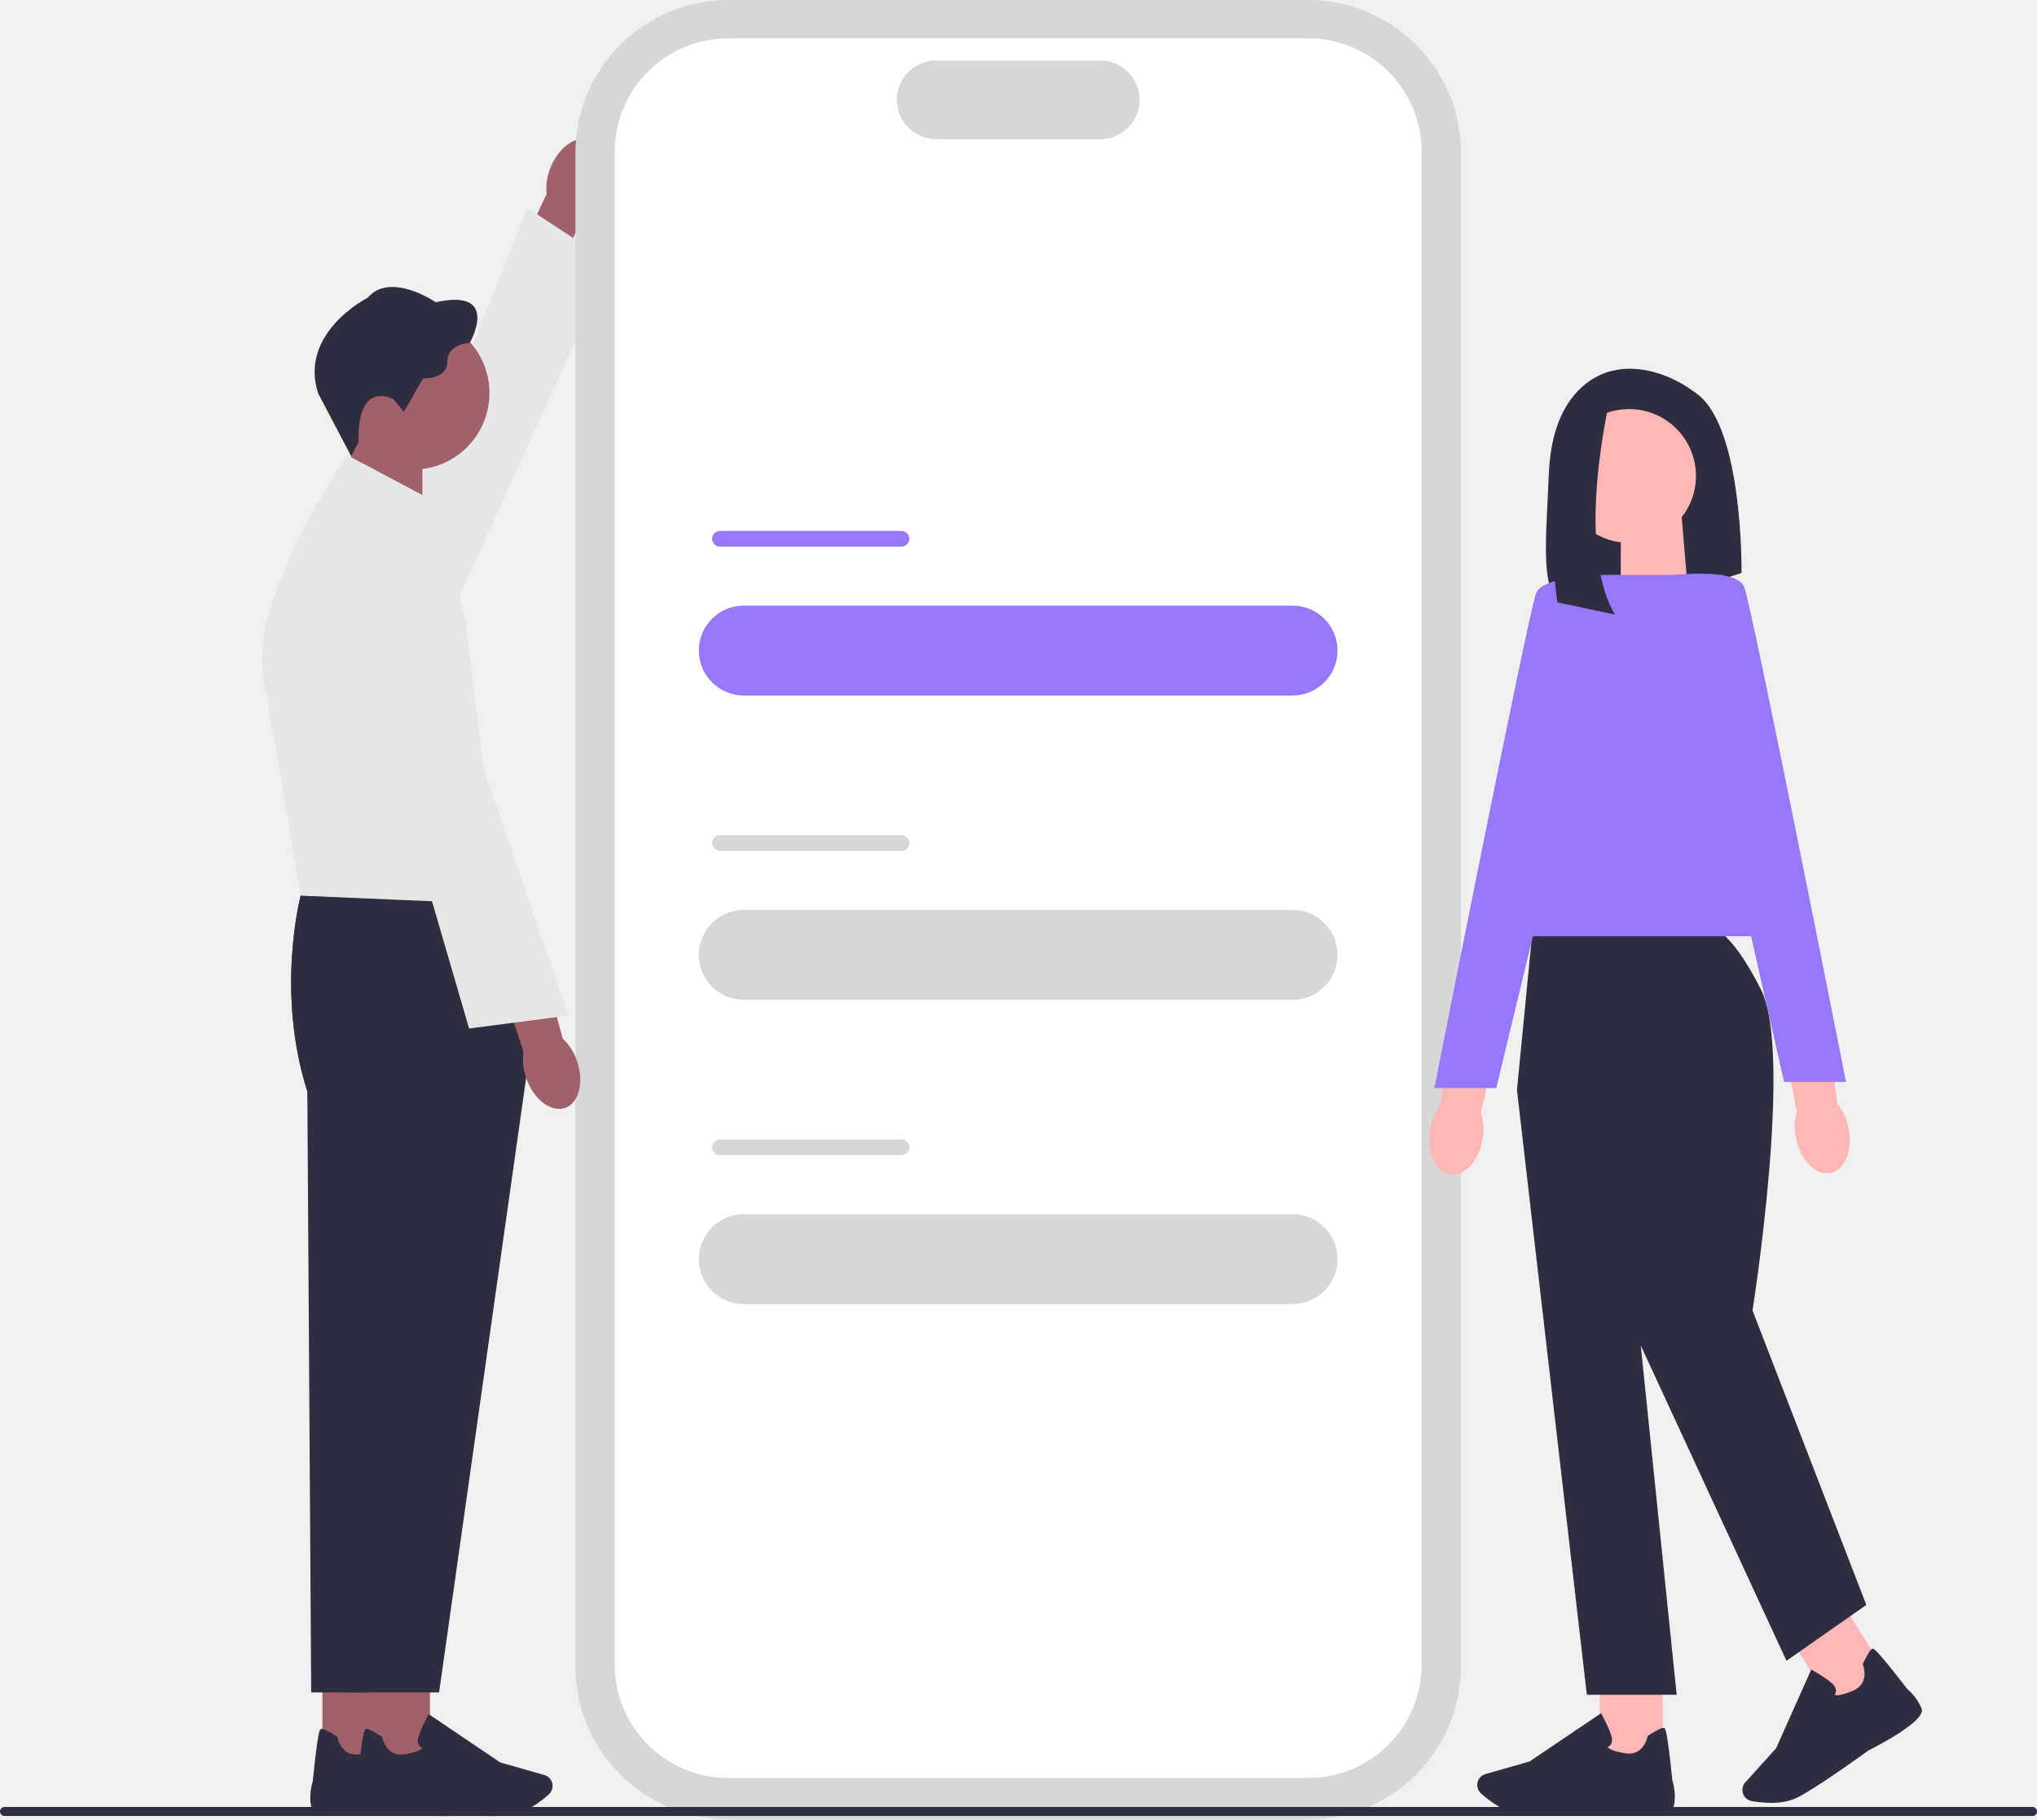
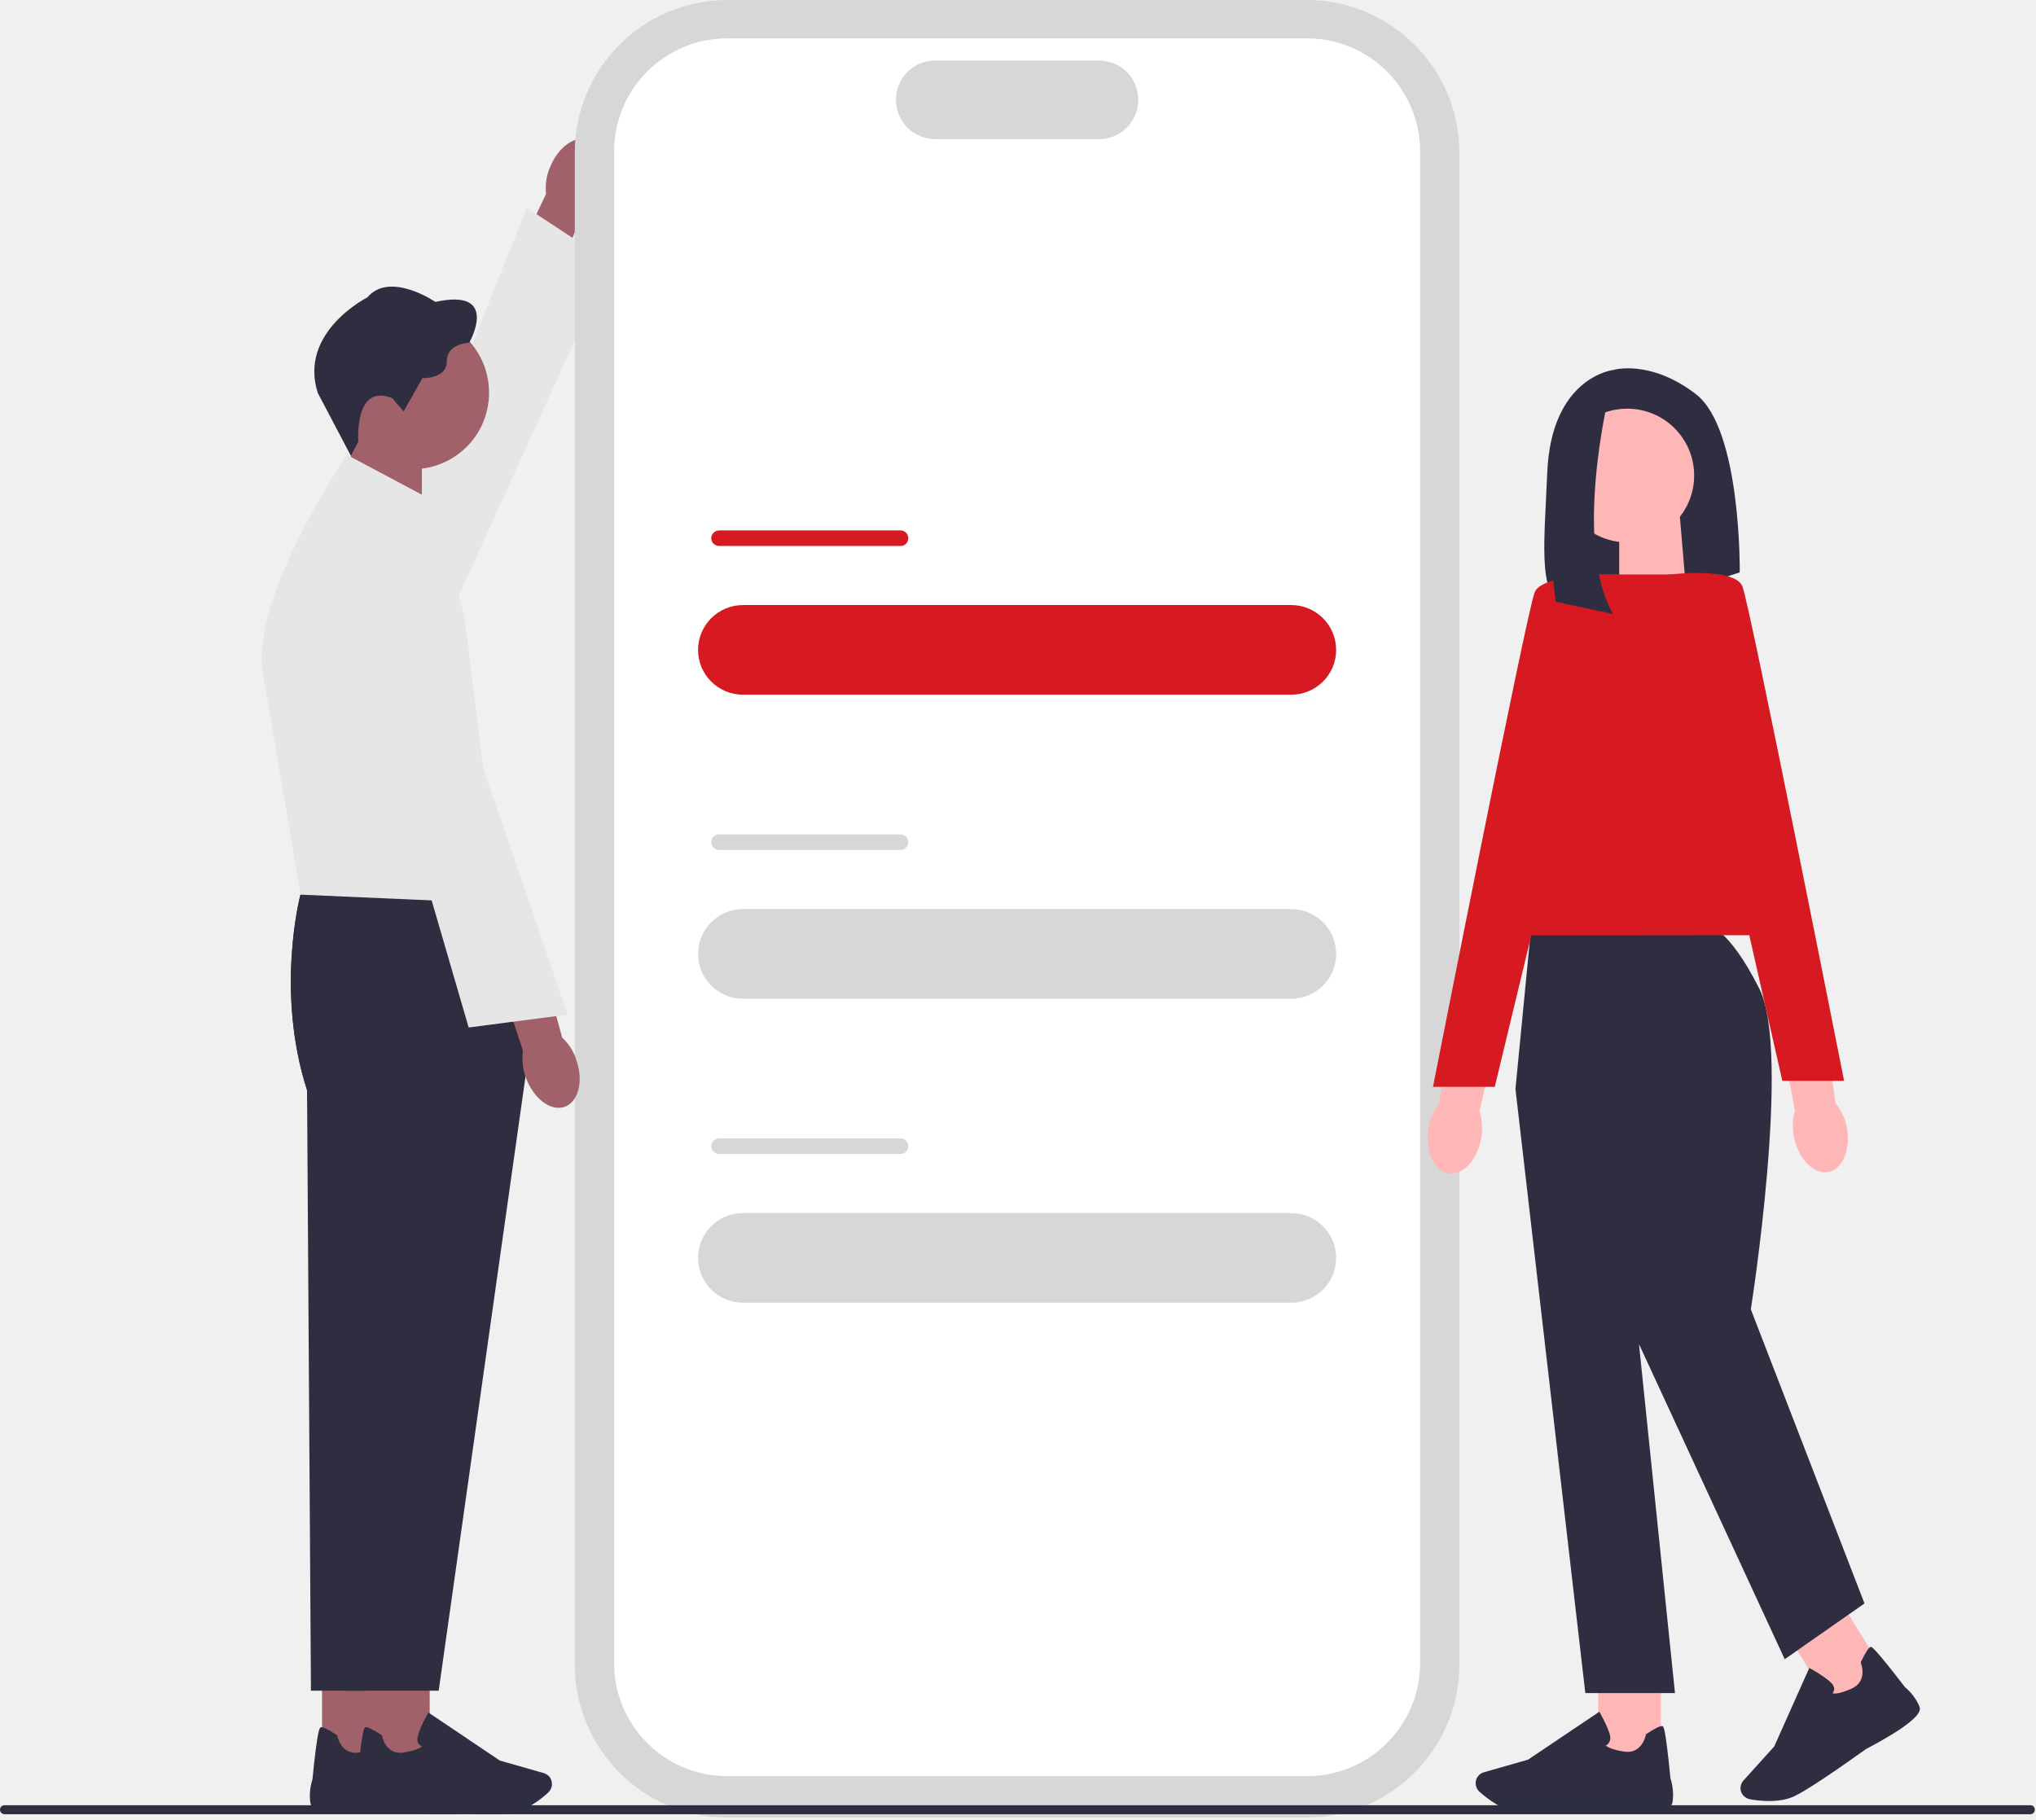
- <svg xmlns="http://www.w3.org/2000/svg" width="678.62" height="606.19" viewBox="0 0 678.62 606.19">
-   <path id="uuid-fb20b2b5-bc5b-4117-a1ee-c5d1a8aa62bd-496" d="m183.39,55.89c2.75-6.95,8.68-11.07,13.24-9.21,4.56,1.86,6.03,9.01,3.28,15.96-1.06,2.79-2.79,5.27-5.06,7.23l-12.04,29.28-14.07-6.29,13.36-28.2c-.3-3.01.14-6.02,1.28-8.78,0,0,0,0,0,0Z" fill="#a0616a" stroke-width="0" />
-   <path d="m132.94,242.82s-20.19-9.78-18.79-16.8c1.4-7.03,61.55-156.74,61.55-156.74l27.85,18.3-70.61,155.25Z" fill="#e6e6e6" stroke-width="0" />
-   <path d="m435.76,606.19h-193.12c-28.09,0-50.94-22.85-50.94-50.94V50.94c0-28.09,22.85-50.94,50.94-50.94h193.12c28.09,0,50.94,22.85,50.94,50.94v504.31c0,28.09-22.85,50.94-50.94,50.94Z" fill="#d7d7d8" stroke-width="0" />
-   <path d="m435.9,592.4h-193.4c-20.79,0-37.71-16.92-37.71-37.71V50.51c0-20.79,16.92-37.71,37.71-37.71h193.4c20.79,0,37.71,16.92,37.71,37.71v504.18c0,20.79-16.92,37.71-37.71,37.71Z" fill="#fff" stroke-width="0" />
-   <path d="m366.55,46.36h-54.69c-7.22,0-13.09-5.87-13.09-13.09s5.87-13.09,13.09-13.09h54.69c7.22,0,13.09,5.87,13.09,13.09s-5.87,13.09-13.09,13.09Z" fill="#d7d7d8" stroke-width="0" />
-   <rect x="232.82" y="201.79" width="212.77" height="29.95" rx="14.98" ry="14.98" fill="#9777fa" stroke-width="0" />
-   <rect x="237.24" y="176.9" width="65.71" height="5.22" rx="2.61" ry="2.61" fill="#9777fa" stroke-width="0" />
-   <rect x="232.82" y="303.18" width="212.77" height="29.95" rx="14.98" ry="14.98" fill="#d7d7d8" stroke-width="0" />
-   <rect x="237.24" y="278.28" width="65.71" height="5.22" rx="2.61" ry="2.61" fill="#d7d7d8" stroke-width="0" />
-   <rect x="232.82" y="404.56" width="212.77" height="29.95" rx="14.98" ry="14.98" fill="#d7d7d8" stroke-width="0" />
-   <rect x="237.24" y="379.67" width="65.71" height="5.22" rx="2.61" ry="2.61" fill="#d7d7d8" stroke-width="0" />
-   <path d="m537.95,123.4s-20.62,2.33-21.95,34.25c-1.11,26.6-3.37,41.43,7.45,46.98,3.87,1.98,8.42,2.16,12.55.8l44.18-14.53s.67-47.89-14.63-59.52c-15.3-11.64-27.6-7.98-27.6-7.98Z" fill="#2f2e41" stroke-width="0" />
-   <polygon points="562.31 196.78 539.95 204.13 539.95 171.95 560.23 171.95 562.31 196.78" fill="#ffb6b6" stroke-width="0" />
-   <path id="uuid-e639489a-d12b-4c23-97cb-2af79ea40b7d-497" d="m493.96,379.49c-1.21,7.37-6.13,12.66-10.98,11.81-4.85-.85-7.81-7.52-6.59-14.9.44-2.95,1.61-5.75,3.41-8.14l5.54-31.17,15.08,3.16-7.07,30.39c.93,2.88,1.14,5.91.61,8.85,0,0,0,0,0,0Z" fill="#ffb6b6" stroke-width="0" />
-   <path id="uuid-56df27a3-bbb6-4bd2-b7f5-888148e3fe66-498" d="m615.85,375.91c1.49,7.32-1.24,14.01-6.08,14.94-4.84.93-9.97-4.26-11.45-11.58-.63-2.92-.53-5.94.29-8.82l-5.89-31.11,15.22-2.41,4.19,30.92c1.89,2.36,3.16,5.12,3.72,8.06,0,0,0,0,0,0Z" fill="#ffb6b6" stroke-width="0" />
-   <rect x="532.96" y="557.07" width="20.94" height="29.71" fill="#ffb6b6" stroke-width="0" />
-   <path d="m512.57,604.77c-2.2,0-4.16-.05-5.64-.19-5.56-.51-10.87-4.62-13.54-7.02-1.2-1.08-1.58-2.8-.96-4.28h0c.45-1.06,1.34-1.86,2.45-2.17l14.7-4.2,23.8-16.06.27.48c.1.18,2.44,4.39,3.22,7.23.3,1.08.22,1.98-.23,2.68-.31.48-.75.76-1.1.92.43.45,1.78,1.37,5.94,2.03,6.07.96,7.35-5.33,7.4-5.59l.04-.21.18-.12c2.89-1.86,4.67-2.71,5.28-2.53.38.11,1.02.31,2.75,17.44.17.54,1.38,4.48.56,8.25-.89,4.1-18.81,2.69-22.4,2.37-.1.01-13.52.97-22.71.97Z" fill="#2f2e41" stroke-width="0" />
-   <rect x="602.03" y="537.03" width="20.94" height="29.71" transform="translate(-199.26 407.72) rotate(-31.95)" fill="#ffb6b6" stroke-width="0" />
-   <path d="m589.93,600.7c-2.46,0-4.72-.3-6.33-.58-1.58-.28-2.82-1.54-3.08-3.12h0c-.18-1.14.15-2.29.93-3.14l10.25-11.34,11.7-26.22.48.26c.18.1,4.39,2.43,6.56,4.43.83.76,1.24,1.57,1.22,2.4-.01.58-.23,1.04-.45,1.37.6.16,2.23.22,6.11-1.42,5.66-2.39,3.42-8.41,3.32-8.66l-.08-.2.09-.19c1.47-3.11,2.52-4.77,3.14-4.94.39-.11,1.03-.28,11.56,13.35.43.36,3.54,3.07,4.84,6.7,1.41,3.95-14.54,12.24-17.75,13.86-.1.08-16.79,12.21-23.65,15.66-2.72,1.37-5.94,1.79-8.87,1.79Z" fill="#2f2e41" stroke-width="0" />
-   <path d="m569.32,308.62h-58.63l-5.32,54.54,23.28,201.52h29.93l-11.97-116.39,48.55,105.08,26.6-18.62-37.91-98.1s13.54-85.46,2.9-106.75c-10.64-21.28-17.43-21.28-17.43-21.28Z" fill="#2f2e41" stroke-width="0" />
-   <polygon points="598.48 311.95 496.73 311.95 533.31 191.57 573.88 191.57 598.48 311.95" fill="#9777fa" stroke-width="0" />
-   <path d="m539.71,191.59s-25.27-.67-27.93,5.99c-2.66,6.65-33.92,164.94-33.92,164.94h20.62l41.24-170.93Z" fill="#9777fa" stroke-width="0" />
-   <path d="m556.15,191.73s22.26-2.82,24.92,3.83c2.66,6.65,33.92,164.94,33.92,164.94h-20.62s-38.22-168.77-38.22-168.77Z" fill="#9777fa" stroke-width="0" />
-   <circle cx="542.72" cy="158.58" r="22.28" fill="#ffb6b6" stroke-width="0" />
-   <path d="m536.62,131.71s-12.26,49.79,1.37,73.06l-19.2-4.08s-7.44-54.49,7.52-64.4l10.31-4.59Z" fill="#2f2e41" stroke-width="0" />
-   <path d="m678.62,603.58c0,.83-.67,1.5-1.5,1.5H1.5c-.83,0-1.5-.67-1.5-1.5s.67-1.5,1.5-1.5h675.62c.83,0,1.5.67,1.5,1.5Z" fill="#2e2e41" stroke-width="0" />
-   <polygon points="115.1 174.73 140.71 183.15 140.71 146.28 117.47 146.28 115.1 174.73" fill="#a0616a" stroke-width="0" />
-   <circle cx="137.54" cy="130.96" r="25.52" fill="#a0616a" stroke-width="0" />
-   <path d="m131.04,132.96l3.52,4.27,6.36-11.14s8.12.42,8.12-5.61,7.45-6.2,7.45-6.2c0,0,10.55-18.42-11.3-13.57,0,0-15.16-10.38-22.69-1.51,0,0-23.11,11.64-16.5,31.9l10.99,20.89,2.49-4.73s-1.51-19.85,11.56-14.32Z" fill="#2f2e41" stroke-width="0" />
-   <rect x="107.42" y="557.4" width="20.94" height="29.71" transform="translate(235.77 1144.5) rotate(-180)" fill="#a0616a" stroke-width="0" />
-   <path d="m126.04,604.12c-3.58.32-21.5,1.74-22.4-2.37-.82-3.77.39-7.71.56-8.25,1.72-17.14,2.36-17.33,2.75-17.44.61-.18,2.39.67,5.28,2.53l.18.12.04.21c.05.27,1.33,6.56,7.4,5.59,4.16-.66,5.51-1.58,5.94-2.03-.35-.16-.79-.44-1.1-.92-.45-.7-.53-1.6-.23-2.68.78-2.85,3.12-7.06,3.22-7.23l.27-.48,23.8,16.06,14.7,4.2c1.11.32,2,1.11,2.45,2.17h0c.62,1.48.24,3.2-.96,4.28-2.67,2.4-7.97,6.51-13.54,7.02-1.48.14-3.44.19-5.64.19-9.19,0-22.61-.95-22.71-.97Z" fill="#2f2e41" stroke-width="0" />
-   <path d="m155.1,301.25l-54.93-2.81s-8.42,31.92,2.22,65.18l1.28,200.29h31.04l29.26-206.61-8.87-56.05Z" fill="#2f2e41" stroke-width="0" />
-   <path d="m145.83,167.65l-30.15-16s-32.49,47.48-28,73.2c4.5,25.72,12.48,73.6,12.48,73.6l66.51,2.81-11.61-94.29-9.23-39.32Z" fill="#e6e6e6" stroke-width="0" />
-   <rect x="122.31" y="557.4" width="20.94" height="29.71" transform="translate(265.56 1144.5) rotate(-180)" fill="#a0616a" stroke-width="0" />
-   <path d="m140.94,604.12c-3.58.32-21.5,1.74-22.4-2.37-.82-3.77.39-7.71.56-8.25,1.72-17.14,2.36-17.33,2.75-17.44.61-.18,2.39.67,5.28,2.53l.18.12.04.21c.05.27,1.33,6.56,7.4,5.59,4.16-.66,5.51-1.58,5.94-2.03-.35-.16-.79-.44-1.1-.92-.45-.7-.53-1.6-.23-2.68.78-2.85,3.12-7.06,3.22-7.23l.27-.48,23.8,16.06,14.7,4.2c1.11.32,2,1.11,2.45,2.17h0c.62,1.48.24,3.2-.96,4.28-2.67,2.4-7.97,6.51-13.54,7.02-1.48.14-3.44.19-5.64.19-9.19,0-22.61-.95-22.71-.97Z" fill="#2f2e41" stroke-width="0" />
-   <path d="m166.67,301.25l-66.51-2.81s-8.42,31.92,2.22,65.18l12.86,200.29h31.04l29.26-206.61-8.87-56.05Z" fill="#2f2e41" stroke-width="0" />
-   <path id="uuid-e3777ca2-fb97-40f5-b301-a7df89d05aed-499" d="m192.22,353.55c2.45,7.06.64,14.05-4.03,15.62-4.67,1.56-10.44-2.89-12.89-9.96-1.02-2.81-1.32-5.82-.88-8.78l-9.97-30.05,14.76-4.41,8.27,30.09c2.19,2.09,3.82,4.66,4.75,7.49,0,0,0,0,0,0Z" fill="#a0616a" stroke-width="0" />
-   <path d="m108.54,178.95s21.68-5.76,25.21.48c3.52,6.24,55.57,158.96,55.57,158.96l-33.04,4.3-47.73-163.74Z" fill="#e6e6e6" stroke-width="0" />
+ <svg xmlns="http://www.w3.org/2000/svg" version="1.2" viewBox="0 0 679 607" width="679" height="607">
+   <style>.a{fill:#a0616a}.b{fill:#e6e6e6}.c{fill:#d7d7d8}.d{fill:#fff}.e{fill:#d71a21}.f{fill:#2f2e41}.g{fill:#ffb6b6}.h{fill:#2e2e41}</style>
+   <path class="a" d="m183.4 55.9c2.7-7 8.7-11.1 13.2-9.2 4.6 1.8 6.1 9 3.3 15.9-1.1 2.8-2.8 5.3-5.1 7.3l-12 29.3-14.1-6.3 13.4-28.2c-0.3-3.1 0.1-6.1 1.3-8.8z" />
+   <path class="b" d="m132.9 242.8c0 0-20.2-9.8-18.8-16.8 1.5-7 61.6-156.7 61.6-156.7l27.8 18.3c0 0-70.6 155.2-70.6 155.2z" />
+   <path class="c" d="m435.8 606.2h-193.2c-28.1 0-50.9-22.9-50.9-51v-504.3c0-28.1 22.8-50.9 50.9-50.9h193.2c28 0 50.9 22.8 50.9 50.9v504.3c0 28.1-22.9 51-50.9 51z" />
+   <path class="d" d="m435.9 592.4h-193.4c-20.8 0-37.7-16.9-37.7-37.7v-504.2c0-20.8 16.9-37.7 37.7-37.7h193.4c20.8 0 37.7 16.9 37.7 37.7v504.2c0 20.8-16.9 37.7-37.7 37.7z" />
+   <path class="c" d="m366.6 46.4h-54.7c-7.3 0-13.1-5.9-13.1-13.1 0-7.3 5.8-13.1 13.1-13.1h54.6c7.3 0 13.1 5.8 13.1 13.1 0 7.2-5.8 13.1-13.1 13.1z" />
+   <path class="e" d="m247.8 201.8h182.8c8.3 0 15 6.7 15 15 0 8.2-6.7 14.9-15 14.9h-182.8c-8.3 0-15-6.7-15-14.9 0-8.3 6.7-15 15-15z" />
+   <path class="e" d="m239.9 176.9h60.4c1.5 0 2.6 1.2 2.6 2.6 0 1.5-1.1 2.6-2.6 2.6h-60.4c-1.5 0-2.7-1.1-2.7-2.6 0-1.4 1.2-2.6 2.7-2.6z" />
+   <path class="c" d="m247.8 303.2h182.8c8.3 0 15 6.7 15 15 0 8.2-6.7 14.9-15 14.9h-182.8c-8.3 0-15-6.7-15-14.9 0-8.3 6.7-15 15-15z" />
+   <path class="c" d="m239.9 278.3h60.4c1.5 0 2.6 1.1 2.6 2.6 0 1.4-1.1 2.6-2.6 2.6h-60.4c-1.5 0-2.7-1.2-2.7-2.6 0-1.5 1.2-2.6 2.7-2.6z" />
+   <path class="c" d="m247.8 404.6h182.8c8.3 0 15 6.7 15 14.9 0 8.3-6.7 15-15 15h-182.8c-8.3 0-15-6.7-15-15 0-8.2 6.7-14.9 15-14.9z" />
+   <path class="c" d="m239.9 379.7h60.4c1.5 0 2.6 1.1 2.6 2.6 0 1.4-1.1 2.6-2.6 2.6h-60.4c-1.5 0-2.7-1.2-2.7-2.6 0-1.5 1.2-2.6 2.7-2.6z" />
+   <path class="f" d="m538 123.4c0 0-20.7 2.3-22 34.3-1.1 26.5-3.4 41.4 7.5 46.9 3.8 2 8.4 2.2 12.5 0.8l44.2-14.5c0 0 0.6-47.9-14.7-59.5-15.3-11.7-27.5-8-27.5-8z" />
+   <path class="g" d="m562.3 196.8l-22.3 7.3v-32.2h20.2l2.1 24.9z" />
+   <path class="g" d="m494 379.5c-1.3 7.4-6.2 12.7-11 11.8-4.9-0.9-7.8-7.5-6.6-14.9 0.4-2.9 1.6-5.7 3.4-8.1l5.5-31.2 15.1 3.2-7 30.3c0.9 2.9 1.1 6 0.6 8.9z" />
+   <path class="g" d="m615.9 375.9c1.4 7.3-1.3 14-6.1 15-4.9 0.9-10-4.3-11.5-11.6-0.6-2.9-0.5-6 0.3-8.8l-5.9-31.2 15.2-2.4 4.2 31c1.9 2.3 3.2 5.1 3.8 8z" />
+   <path class="g" d="m533 557.1h20.9v29.7h-20.9z" />
+   <path class="f" d="m512.6 604.8c-2.2 0-4.2-0.1-5.7-0.2-5.5-0.5-10.8-4.6-13.5-7-1.2-1.1-1.6-2.8-1-4.3 0.5-1.1 1.4-1.9 2.5-2.2l14.7-4.2 23.8-16 0.2 0.4c0.1 0.2 2.5 4.4 3.3 7.3q0.4 1.6-0.3 2.6c-0.3 0.5-0.7 0.8-1.1 1 0.5 0.4 1.8 1.3 6 2 6.1 1 7.3-5.3 7.4-5.6v-0.2l0.2-0.1q4.3-2.8 5.3-2.6c0.4 0.1 1 0.3 2.7 17.5 0.2 0.5 1.4 4.5 0.6 8.2-0.9 4.1-18.8 2.7-22.4 2.4-0.1 0-13.5 1-22.7 1z" />
+   <path class="g" d="m595.8 544.8l17.7-11.1 15.7 25.2-17.7 11.1z" />
+   <path class="f" d="m589.9 600.7c-2.4 0-4.7-0.3-6.3-0.6-1.6-0.3-2.8-1.5-3.1-3.1-0.2-1.1 0.2-2.3 0.9-3.1l10.3-11.4 11.7-26.2 0.5 0.3c0.2 0.1 4.4 2.4 6.5 4.4q1.3 1.1 1.3 2.4c-0.1 0.6-0.3 1-0.5 1.4 0.6 0.1 2.2 0.2 6.1-1.5 5.7-2.4 3.4-8.4 3.3-8.6v-0.2-0.2q2.3-4.7 3.2-5c0.4-0.1 1-0.2 11.5 13.4 0.5 0.4 3.6 3.1 4.9 6.7 1.4 3.9-14.6 12.2-17.8 13.9-0.1 0-16.8 12.2-23.6 15.6-2.7 1.4-6 1.8-8.9 1.8z" />
+   <path class="f" d="m569.3 308.6h-58.6l-5.3 54.6 23.3 201.5h29.9l-12-116.4 48.6 105.1 26.6-18.6-37.9-98.1c0 0 13.5-85.5 2.9-106.8-10.7-21.3-17.5-21.3-17.5-21.3z" />
+   <path class="e" d="m598.5 311.9l-101.8 0.1 36.6-120.4h40.6l24.6 120.4z" />
+   <path class="e" d="m539.7 191.6c0 0-25.3-0.7-27.9 6-2.7 6.6-33.9 164.9-33.9 164.9h20.6c0 0 41.2-170.9 41.2-170.9z" />
+   <path class="e" d="m556.1 191.7c0 0 22.3-2.8 25 3.9 2.6 6.6 33.9 164.9 33.9 164.9h-20.6z" />
+   <path class="g" d="m542.7 180.9c-12.3 0-22.3-10-22.3-22.3 0-12.3 10-22.3 22.3-22.3 12.3 0 22.3 10 22.3 22.3 0 12.3-10 22.3-22.3 22.3z" />
+   <path class="f" d="m536.6 131.7c0 0-12.2 49.8 1.4 73.1l-19.2-4.1c0 0-7.5-54.5 7.5-64.4l10.3-4.6z" />
+   <path class="h" d="m678.6 603.6c0 0.8-0.6 1.5-1.5 1.5h-675.6c-0.8 0-1.5-0.7-1.5-1.5 0-0.9 0.7-1.5 1.5-1.5h675.6c0.9 0 1.5 0.6 1.5 1.5z" />
+   <path class="a" d="m115.1 174.7l25.6 8.5v-36.9h-23.2l-2.4 28.4z" />
+   <path class="a" d="m137.5 156.5c-14.1 0-25.5-11.4-25.5-25.5 0-14.2 11.4-25.6 25.5-25.6 14.2 0 25.6 11.4 25.6 25.6 0 14.1-11.4 25.5-25.6 25.5z" />
+   <path class="f" d="m131 133l3.6 4.2 6.3-11.1c0 0 8.1 0.4 8.1-5.6 0-6 7.5-6.2 7.5-6.2 0 0 10.5-18.4-11.3-13.6 0 0-15.2-10.4-22.7-1.5 0 0-23.1 11.6-16.5 31.9l11 20.9 2.5-4.7c0 0-1.5-19.9 11.5-14.4z" />
+   <path class="a" d="m128.4 587.1h-21v-29.7h21z" />
+   <path class="f" d="m126 604.1c-3.5 0.3-21.5 1.8-22.4-2.4-0.8-3.7 0.4-7.7 0.6-8.2 1.7-17.1 2.4-17.3 2.8-17.4q0.9-0.3 5.2 2.5l0.2 0.1 0.1 0.2c0 0.3 1.3 6.6 7.4 5.6 4.1-0.7 5.5-1.6 5.9-2-0.4-0.2-0.8-0.5-1.1-0.9q-0.7-1.1-0.2-2.7c0.7-2.9 3.1-7.1 3.2-7.2l0.3-0.5 23.8 16 14.7 4.2c1.1 0.4 2 1.1 2.4 2.2 0.6 1.5 0.2 3.2-1 4.3-2.6 2.4-7.9 6.5-13.5 7-1.5 0.1-3.4 0.2-5.6 0.2-9.2 0-22.6-1-22.7-1z" />
+   <path class="f" d="m155.1 301.3l-54.9-2.9c0 0-8.5 32 2.2 65.2l1.3 200.3h31l29.3-206.6z" />
+   <path class="b" d="m145.8 167.7l-30.1-16c0 0-32.5 47.4-28 73.2 4.5 25.7 12.5 73.6 12.5 73.6l66.5 2.8-11.6-94.3z" />
+   <path class="a" d="m143.3 587.1h-21v-29.7h21z" />
+   <path class="f" d="m140.9 604.1c-3.5 0.3-21.5 1.8-22.4-2.4-0.8-3.7 0.4-7.7 0.6-8.2 1.7-17.1 2.4-17.3 2.7-17.4q1-0.3 5.3 2.5l0.2 0.1 0.1 0.2c0 0.3 1.3 6.6 7.3 5.6 4.2-0.7 5.6-1.6 6-2-0.4-0.2-0.8-0.5-1.1-0.9q-0.7-1.1-0.2-2.7c0.7-2.9 3.1-7.1 3.2-7.2l0.3-0.5 23.8 16 14.7 4.2c1.1 0.4 2 1.1 2.4 2.2 0.6 1.5 0.2 3.2-1 4.3-2.6 2.4-7.9 6.5-13.5 7-1.5 0.1-3.4 0.2-5.6 0.2-9.2 0-22.6-1-22.7-1z" />
+   <path class="f" d="m166.7 301.3l-66.5-2.9c0 0-8.5 32 2.2 65.2l12.8 200.3h31.1l29.2-206.6z" />
+   <path class="a" d="m192.2 353.6c2.5 7 0.7 14-4 15.6-4.7 1.5-10.4-2.9-12.9-10-1-2.8-1.3-5.8-0.9-8.8l-9.9-30 14.7-4.4 8.3 30.1c2.2 2 3.8 4.6 4.7 7.4z" />
+   <path class="b" d="m108.5 178.9c0 0 21.7-5.7 25.3 0.5 3.5 6.3 55.5 159 55.5 159l-33 4.3-47.7-163.8z" />
</svg>
